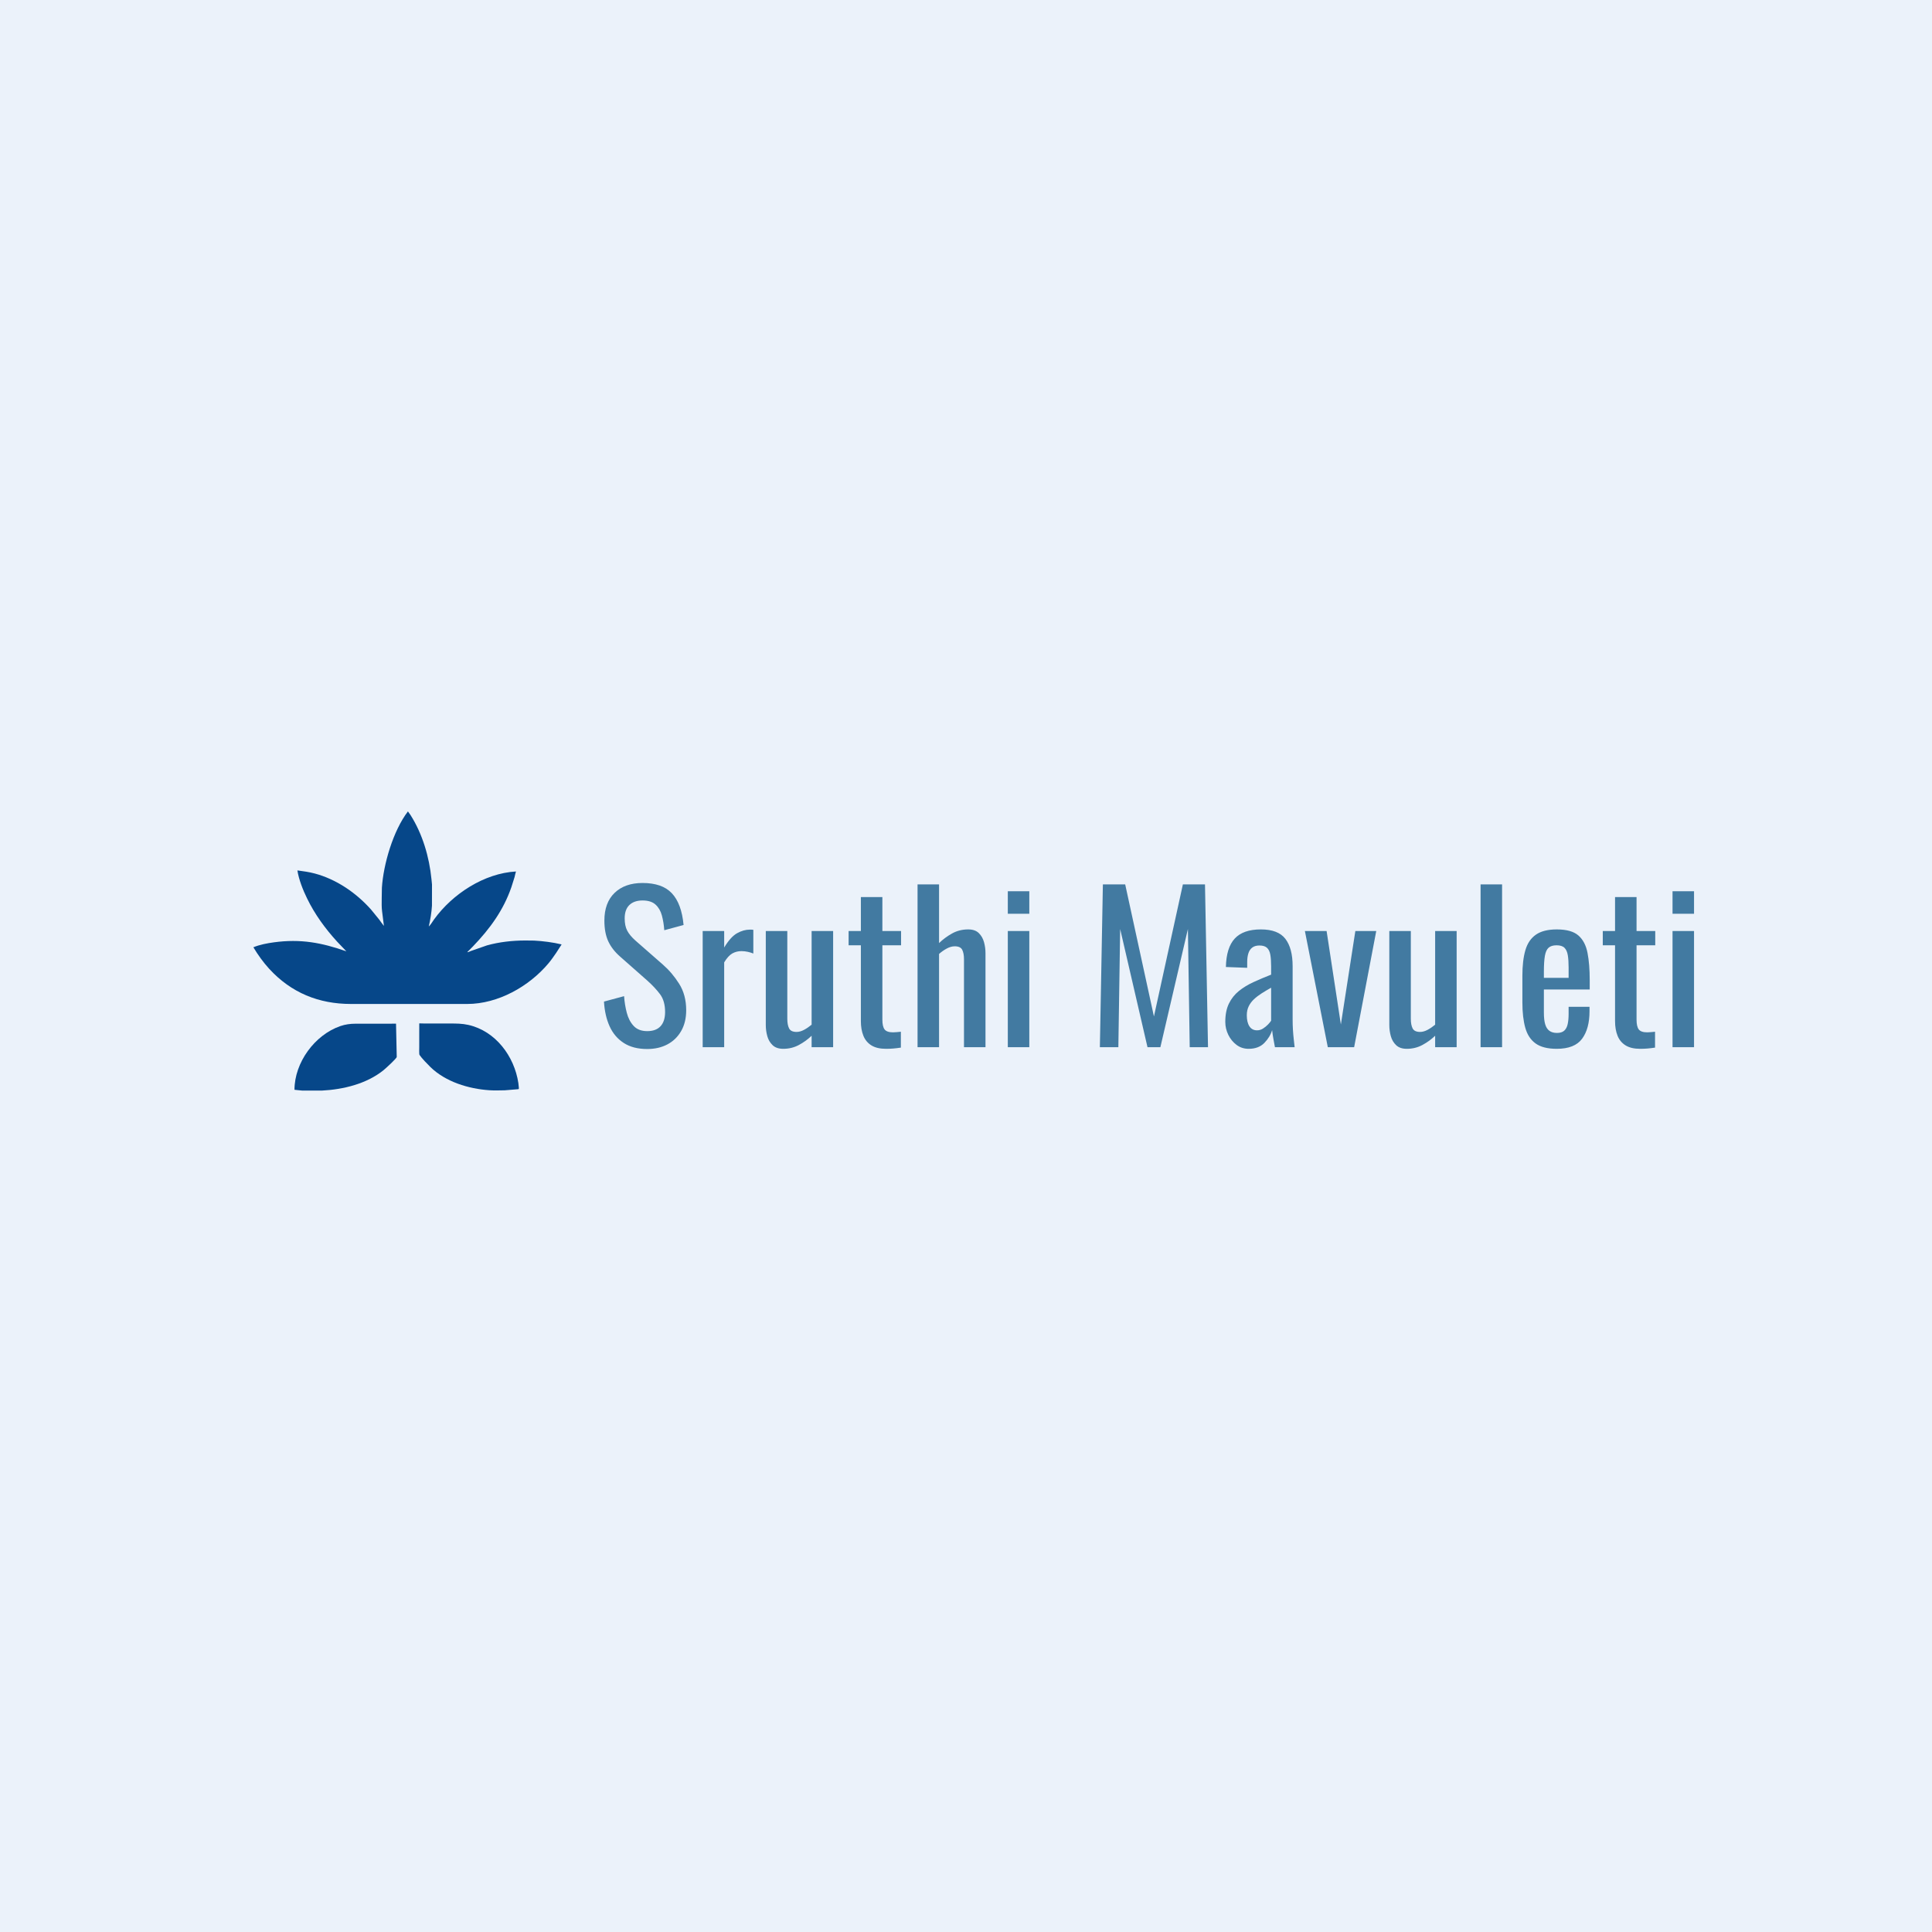
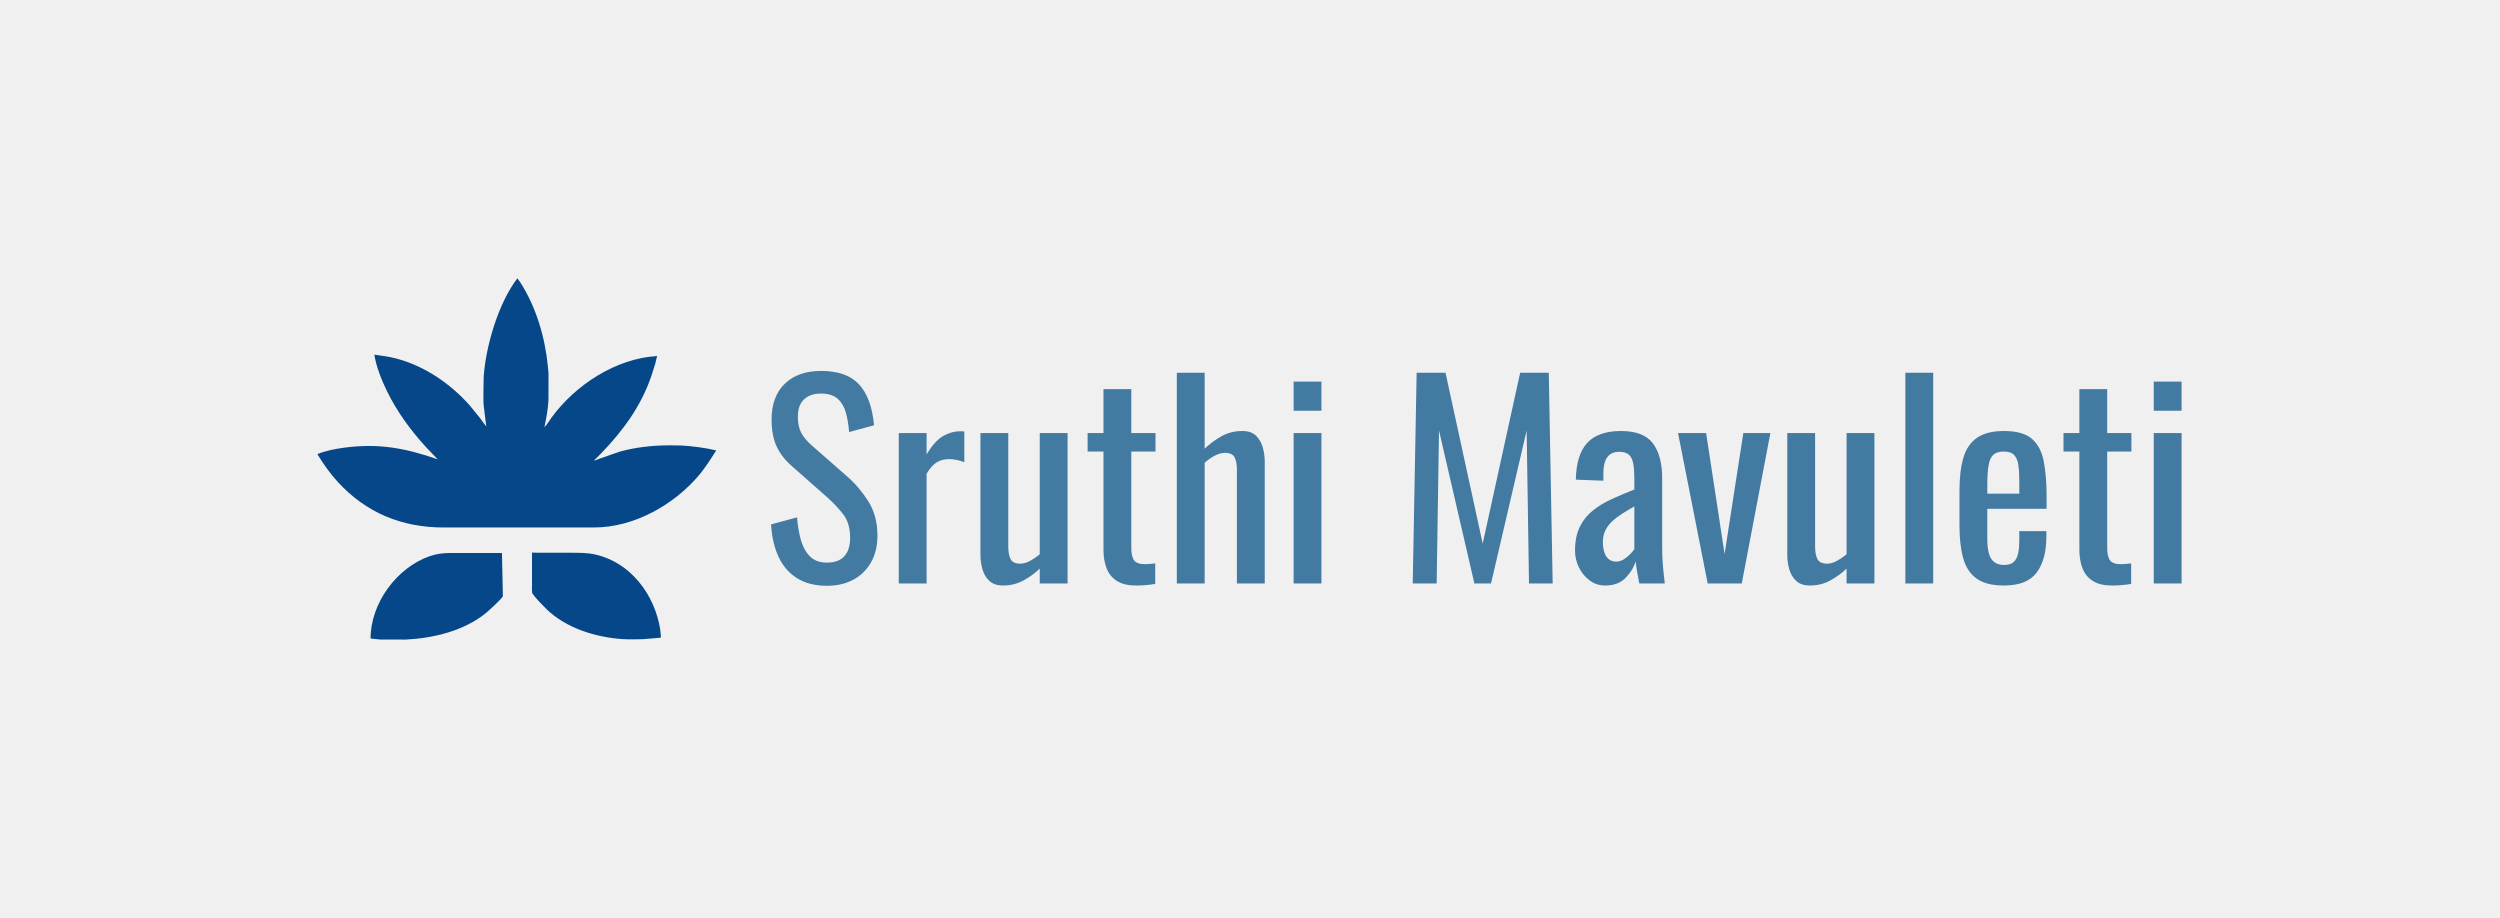
- <svg xmlns="http://www.w3.org/2000/svg" width="512" height="512">
-   <path fill="#EBF2FA" d="M0 0L0 512L512 512L512 0L0 0Z" />
-   <path fill="#064789" d="M123.8 252.386L123.839 252.353C124.124 252.338 124.493 252.132 124.768 252.028L129.058 250.534C132.323 249.628 135.768 249.251 139.149 249.239L141.551 249.266C143.885 249.389 146.559 249.729 148.835 250.282L147.387 252.53C146.737 253.471 146.078 254.428 145.341 255.305C140.195 261.426 131.994 266.052 123.841 266.062L92.979 266.062C84.487 266.054 77.186 263.115 71.336 256.739C69.775 255.037 68.33 253.02 67.149 251.039C68.828 250.336 70.815 249.968 72.611 249.723C79.67 248.763 85.255 249.818 91.788 252.11L89.396 249.604C86.229 246.149 83.406 242.291 81.363 238.059C80.301 235.897 79.18 233.07 78.814 230.669C80.342 230.874 81.88 231.08 83.373 231.477C89.151 233.012 94.352 236.584 98.308 241.013L100.49 243.691C100.91 244.252 101.288 244.849 101.744 245.381L101.254 241.494C101.106 240.397 101.158 239.246 101.159 238.138L101.206 235.27C101.602 229.05 104.185 220.15 108.104 215.034L108.757 215.94C111.974 220.993 113.763 227.099 114.347 233.017L114.483 234.388L114.474 240.022C114.359 241.863 114.038 243.737 113.634 245.535C114.197 244.99 114.582 244.275 115.039 243.644C119.926 236.885 128.324 231.419 136.738 230.951C136.568 231.424 136.498 231.958 136.365 232.446L135.529 235.089C133.413 241.245 129.783 246.193 125.281 250.864L124.312 251.843C124.172 251.981 123.972 252.135 123.87 252.301L123.839 252.353L123.8 252.386Z" />
-   <path fill="#064789" d="M137.275 288.652L133.761 288.942C132.421 288.96 131.039 289.014 129.703 288.926C124.184 288.561 118.076 286.695 114.066 282.777C113.337 282.065 111.736 280.423 111.178 279.568C111.038 279.354 111.105 277.754 111.105 277.425L111.108 271.204C111.575 271.204 112.047 271.238 112.492 271.238L119.203 271.239C120.886 271.24 122.469 271.239 124.124 271.614C131.345 273.249 136.294 279.912 137.369 287.006L137.482 288.057C137.495 288.23 137.526 288.42 137.486 288.59L137.275 288.652Z" />
-   <path fill="#064789" d="M78.453 288.849L78.042 288.798C78.045 281.595 83.391 274.278 90.171 271.93C91.494 271.472 92.818 271.294 94.208 271.293L104.951 271.284L105.14 280.102C105.086 280.538 102.17 283.178 101.637 283.609C97.159 287.239 90.937 288.732 85.287 289.018L80.076 289.013L78.453 288.849Z" />
-   <path fill="#427AA1" d="M171.515 278C169.029 278 166.96 277.467 165.309 276.402C163.657 275.337 162.406 273.863 161.553 271.981C160.701 270.098 160.204 267.914 160.062 265.429L165.389 263.99C165.495 265.517 165.735 266.991 166.108 268.412C166.481 269.832 167.093 270.995 167.945 271.901C168.798 272.806 169.987 273.259 171.515 273.259C173.077 273.259 174.258 272.824 175.057 271.954C175.856 271.084 176.255 269.832 176.255 268.199C176.255 266.245 175.812 264.674 174.924 263.484C174.036 262.295 172.917 261.096 171.568 259.889L164.323 253.496C162.903 252.253 161.855 250.895 161.18 249.421C160.506 247.948 160.168 246.128 160.168 243.961C160.168 240.801 161.074 238.35 162.885 236.61C164.696 234.87 167.164 234 170.289 234C171.994 234 173.494 234.222 174.791 234.666C176.087 235.11 177.17 235.793 178.04 236.717C178.91 237.64 179.602 238.803 180.117 240.206C180.632 241.609 180.979 243.251 181.156 245.133L176.042 246.518C175.936 245.098 175.723 243.793 175.403 242.603C175.084 241.413 174.524 240.454 173.725 239.726C172.926 238.998 171.781 238.634 170.289 238.634C168.798 238.634 167.635 239.034 166.8 239.833C165.966 240.632 165.548 241.813 165.548 243.375C165.548 244.689 165.77 245.772 166.214 246.625C166.658 247.477 167.377 248.347 168.372 249.235L175.669 255.627C177.303 257.048 178.741 258.743 179.984 260.714C181.227 262.685 181.849 265.02 181.849 267.719C181.849 269.85 181.405 271.688 180.517 273.232C179.629 274.777 178.413 275.958 176.868 276.775C175.323 277.592 173.539 278 171.515 278ZM186.217 277.521L186.217 246.731L191.916 246.731L191.916 251.099C193.053 249.217 194.189 247.956 195.326 247.317C196.462 246.678 197.598 246.358 198.735 246.358C198.877 246.358 199.01 246.358 199.134 246.358C199.259 246.358 199.427 246.376 199.64 246.412L199.64 252.697C199.214 252.52 198.726 252.369 198.176 252.245C197.625 252.12 197.066 252.058 196.498 252.058C195.61 252.058 194.802 252.262 194.074 252.671C193.346 253.079 192.627 253.869 191.916 255.041L191.916 277.521L186.217 277.521ZM207.577 277.947C206.37 277.947 205.429 277.627 204.754 276.988C204.079 276.349 203.609 275.55 203.343 274.591C203.076 273.632 202.943 272.655 202.943 271.661L202.943 246.731L208.643 246.731L208.643 269.956C208.643 271.057 208.803 271.918 209.122 272.54C209.442 273.161 210.099 273.472 211.093 273.472C211.732 273.472 212.398 273.286 213.091 272.913C213.783 272.54 214.449 272.087 215.088 271.554L215.088 246.731L220.788 246.731L220.788 277.521L215.088 277.521L215.088 274.484C214.094 275.443 212.966 276.26 211.706 276.935C210.445 277.609 209.069 277.947 207.577 277.947ZM234.798 277.947C233.2 277.947 231.912 277.645 230.936 277.041C229.959 276.437 229.249 275.585 228.805 274.484C228.361 273.383 228.139 272.087 228.139 270.596L228.139 250.513L224.89 250.513L224.89 246.731L228.139 246.731L228.139 237.729L233.839 237.729L233.839 246.731L238.793 246.731L238.793 250.513L233.839 250.513L233.839 270.223C233.839 271.43 234.034 272.291 234.425 272.806C234.815 273.321 235.561 273.579 236.662 273.579C236.946 273.579 237.275 273.561 237.648 273.525C238.021 273.49 238.384 273.454 238.74 273.419L238.74 277.627C238.03 277.734 237.372 277.814 236.769 277.867C236.165 277.92 235.508 277.947 234.798 277.947ZM243.161 277.521L243.161 234.373L248.861 234.373L248.861 249.927C249.89 248.933 251.045 248.081 252.323 247.37C253.602 246.66 255.022 246.305 256.585 246.305C257.792 246.305 258.725 246.625 259.381 247.264C260.038 247.903 260.5 248.702 260.766 249.661C261.033 250.62 261.166 251.596 261.166 252.591L261.166 277.521L255.466 277.521L255.466 254.242C255.466 253.141 255.306 252.289 254.987 251.685C254.667 251.082 254.01 250.78 253.016 250.78C252.341 250.78 251.64 250.975 250.912 251.366C250.183 251.756 249.5 252.236 248.861 252.804L248.861 277.521L243.161 277.521ZM267.079 277.521L267.079 246.731L272.778 246.731L272.778 277.521L267.079 277.521ZM267.079 242.15L267.079 236.184L272.778 236.184L272.778 242.15L267.079 242.15ZM291.476 277.521L292.275 234.373L298.188 234.373L305.805 269.37L313.476 234.373L319.335 234.373L320.134 277.521L315.287 277.521L314.807 246.199L307.51 277.521L304.1 277.521L296.856 246.199L296.376 277.521L291.476 277.521ZM330.895 277.947C329.687 277.947 328.622 277.6 327.699 276.908C326.775 276.215 326.047 275.328 325.515 274.245C324.982 273.161 324.715 272.016 324.715 270.809C324.715 268.891 325.035 267.275 325.674 265.961C326.314 264.647 327.192 263.538 328.311 262.632C329.43 261.726 330.726 260.936 332.2 260.262C333.674 259.587 335.227 258.93 336.861 258.291L336.861 256.107C336.861 254.864 336.79 253.834 336.648 253.017C336.505 252.2 336.212 251.588 335.769 251.179C335.325 250.771 334.659 250.567 333.771 250.567C332.99 250.567 332.36 250.744 331.88 251.099C331.401 251.454 331.054 251.96 330.841 252.617C330.628 253.274 330.522 254.047 330.522 254.935L330.522 256.479L324.875 256.266C324.946 252.857 325.728 250.345 327.219 248.729C328.711 247.113 331.019 246.305 334.144 246.305C337.198 246.305 339.364 247.14 340.643 248.809C341.921 250.478 342.561 252.893 342.561 256.053L342.561 270.116C342.561 271.075 342.587 271.998 342.64 272.886C342.694 273.774 342.765 274.6 342.853 275.363C342.942 276.127 343.022 276.846 343.093 277.521L337.873 277.521C337.766 276.952 337.633 276.233 337.473 275.363C337.314 274.493 337.198 273.703 337.127 272.993C336.772 274.2 336.088 275.328 335.076 276.375C334.064 277.423 332.67 277.947 330.895 277.947ZM333.132 273.046C333.7 273.046 334.233 272.886 334.73 272.567C335.227 272.247 335.671 271.883 336.062 271.475C336.452 271.066 336.719 270.738 336.861 270.489L336.861 261.753C335.973 262.25 335.139 262.747 334.357 263.245C333.576 263.742 332.892 264.266 332.306 264.816C331.72 265.366 331.258 265.988 330.921 266.68C330.584 267.373 330.415 268.163 330.415 269.051C330.415 270.294 330.646 271.27 331.108 271.981C331.57 272.691 332.244 273.046 333.132 273.046ZM351.883 277.521L345.81 246.731L351.563 246.731L355.345 271.501L359.18 246.731L364.72 246.731L358.861 277.521L351.883 277.521ZM372.817 277.947C371.61 277.947 370.669 277.627 369.994 276.988C369.319 276.349 368.849 275.55 368.582 274.591C368.316 273.632 368.183 272.655 368.183 271.661L368.183 246.731L373.883 246.731L373.883 269.956C373.883 271.057 374.042 271.918 374.362 272.54C374.682 273.161 375.338 273.472 376.333 273.472C376.972 273.472 377.638 273.286 378.33 272.913C379.023 272.54 379.689 272.087 380.328 271.554L380.328 246.731L386.028 246.731L386.028 277.521L380.328 277.521L380.328 274.484C379.334 275.443 378.206 276.26 376.945 276.935C375.685 277.609 374.309 277.947 372.817 277.947ZM392.367 277.521L392.367 234.373L398.067 234.373L398.067 277.521L392.367 277.521ZM412.556 277.947C410.141 277.947 408.277 277.476 406.962 276.535C405.648 275.594 404.734 274.209 404.219 272.38C403.704 270.551 403.447 268.305 403.447 265.642L403.447 258.61C403.447 255.876 403.713 253.603 404.246 251.792C404.778 249.981 405.711 248.613 407.042 247.69C408.374 246.767 410.212 246.305 412.556 246.305C415.148 246.305 417.057 246.838 418.282 247.903C419.507 248.969 420.315 250.504 420.706 252.511C421.096 254.517 421.292 256.923 421.292 259.729L421.292 262.232L409.146 262.232L409.146 268.412C409.146 269.655 409.262 270.667 409.493 271.448C409.723 272.229 410.096 272.806 410.611 273.179C411.126 273.552 411.792 273.738 412.609 273.738C413.461 273.738 414.11 273.534 414.553 273.126C414.997 272.717 415.299 272.132 415.459 271.368C415.619 270.605 415.699 269.708 415.699 268.678L415.699 266.814L421.238 266.814L421.238 267.985C421.238 271.075 420.582 273.508 419.268 275.283C417.953 277.059 415.716 277.947 412.556 277.947ZM409.146 259.143L415.699 259.143L415.699 256.373C415.699 255.094 415.628 254.02 415.485 253.15C415.343 252.28 415.05 251.623 414.607 251.179C414.163 250.735 413.461 250.513 412.502 250.513C411.579 250.513 410.878 250.726 410.398 251.153C409.919 251.579 409.59 252.298 409.413 253.31C409.235 254.322 409.146 255.716 409.146 257.492L409.146 259.143ZM434.662 277.947C433.064 277.947 431.777 277.645 430.8 277.041C429.824 276.437 429.113 275.585 428.669 274.484C428.226 273.383 428.004 272.087 428.004 270.596L428.004 250.513L424.754 250.513L424.754 246.731L428.004 246.731L428.004 237.729L433.703 237.729L433.703 246.731L438.657 246.731L438.657 250.513L433.703 250.513L433.703 270.223C433.703 271.43 433.899 272.291 434.289 272.806C434.68 273.321 435.426 273.579 436.527 273.579C436.811 273.579 437.139 273.561 437.512 273.525C437.885 273.49 438.249 273.454 438.604 273.419L438.604 277.627C437.894 277.734 437.237 277.814 436.633 277.867C436.03 277.92 435.372 277.947 434.662 277.947ZM443.238 277.521L443.238 246.731L448.938 246.731L448.938 277.521L443.238 277.521ZM443.238 242.15L443.238 236.184L448.938 236.184L448.938 242.15L443.238 242.15Z" />
+ <svg xmlns="http://www.w3.org/2000/svg" width="512" height="188" viewBox="0 0 512 188" fill="none">
+   <g clip-path="url(#clip0_1200_1976)">
+     <path d="M121.69 94.319C121.975 94.304 122.344 94.098 122.619 93.994L126.909 92.5C130.174 91.594 133.619 91.217 137 91.205L139.402 91.232C141.736 91.355 144.41 91.695 146.686 92.248L145.238 94.496C144.588 95.437 143.929 96.394 143.192 97.271C138.046 103.392 129.845 108.018 121.692 108.028H90.83C82.337 108.02 75.037 105.081 69.187 98.705C67.626 97.003 66.181 94.986 65 93.005C66.678 92.302 68.666 91.934 70.461 91.689C77.521 90.729 83.106 91.784 89.639 94.076L87.247 91.57C84.08 88.115 81.257 84.257 79.214 80.025C78.152 77.863 77.031 75.036 76.665 72.635C78.193 72.84 79.731 73.046 81.223 73.443C87.002 74.978 92.203 78.55 96.159 82.979L98.341 85.657C98.761 86.218 99.139 86.815 99.595 87.347L99.105 83.46C98.957 82.363 99.009 81.212 99.01 80.104L99.057 77.236C99.453 71.016 102.036 62.116 105.955 57L106.608 57.906C109.825 62.959 111.614 69.065 112.198 74.983L112.334 76.354L112.325 81.988C112.21 83.829 111.889 85.703 111.485 87.501C112.048 86.956 112.433 86.241 112.89 85.61C117.777 78.851 126.175 73.385 134.589 72.917C134.419 73.39 134.349 73.924 134.216 74.412L133.38 77.055C131.264 83.211 127.634 88.159 123.132 92.83L122.163 93.809C122.023 93.947 121.823 94.101 121.721 94.267L121.69 94.319Z" fill="#064789" />
+     <path d="M135.124 130.618L131.61 130.908C130.27 130.926 128.888 130.98 127.552 130.892C122.033 130.527 115.925 128.661 111.915 124.743C111.186 124.031 109.585 122.389 109.027 121.534C108.887 121.32 108.954 119.72 108.954 119.391L108.957 113.17C109.424 113.17 109.896 113.204 110.341 113.204L117.052 113.205C118.735 113.206 120.318 113.205 121.973 113.58C129.194 115.215 134.143 121.878 135.218 128.972L135.331 130.023C135.344 130.196 135.375 130.386 135.335 130.556L135.124 130.618Z" fill="#064789" />
+     <path d="M76.302 130.815L75.891 130.764C75.894 123.561 81.24 116.244 88.02 113.896C89.343 113.438 90.667 113.26 92.057 113.259L102.8 113.25L102.989 122.068C102.935 122.504 100.019 125.144 99.486 125.575C95.008 129.205 88.786 130.698 83.136 130.984L77.925 130.979L76.302 130.815Z" fill="#064789" />
+     <path d="M169.367 119.966C166.881 119.966 164.812 119.433 163.161 118.368C161.509 117.303 160.258 115.829 159.405 113.947C158.553 112.064 158.056 109.88 157.914 107.395L163.241 105.956C163.347 107.483 163.587 108.957 163.96 110.378C164.333 111.798 164.945 112.961 165.797 113.867C166.65 114.772 167.839 115.225 169.367 115.225C170.929 115.225 172.11 114.79 172.909 113.92C173.708 113.05 174.107 111.798 174.107 110.165C174.107 108.211 173.664 106.64 172.776 105.45C171.888 104.261 170.769 103.062 169.42 101.855L162.175 95.462C160.755 94.219 159.707 92.861 159.032 91.387C158.358 89.914 158.02 88.094 158.02 85.927C158.02 82.767 158.926 80.316 160.737 78.576C162.548 76.836 165.016 75.966 168.141 75.966C169.846 75.966 171.346 76.188 172.643 76.632C173.939 77.076 175.022 77.759 175.892 78.683C176.762 79.606 177.454 80.769 177.969 82.172C178.484 83.575 178.831 85.217 179.008 87.099L173.894 88.484C173.788 87.064 173.575 85.759 173.255 84.569C172.936 83.379 172.376 82.42 171.577 81.692C170.778 80.964 169.633 80.6 168.141 80.6C166.65 80.6 165.487 81 164.652 81.799C163.818 82.598 163.4 83.779 163.4 85.341C163.4 86.655 163.622 87.738 164.066 88.591C164.51 89.443 165.229 90.313 166.224 91.201L173.521 97.593C175.155 99.014 176.593 100.709 177.836 102.68C179.079 104.651 179.701 106.986 179.701 109.685C179.701 111.816 179.257 113.654 178.369 115.198C177.481 116.743 176.265 117.924 174.72 118.741C173.175 119.558 171.391 119.966 169.367 119.966ZM184.069 119.487V88.697H189.768V93.065C190.905 91.183 192.041 89.922 193.178 89.283C194.314 88.644 195.45 88.324 196.587 88.324C196.729 88.324 196.862 88.324 196.986 88.324C197.111 88.324 197.279 88.342 197.492 88.378V94.663C197.066 94.486 196.578 94.335 196.028 94.211C195.477 94.086 194.918 94.024 194.35 94.024C193.462 94.024 192.654 94.228 191.926 94.637C191.198 95.045 190.479 95.835 189.768 97.007V119.487H184.069ZM205.429 119.913C204.222 119.913 203.281 119.593 202.606 118.954C201.931 118.315 201.461 117.516 201.195 116.557C200.928 115.598 200.795 114.621 200.795 113.627V88.697H206.495V111.922C206.495 113.023 206.655 113.884 206.974 114.506C207.294 115.127 207.951 115.438 208.945 115.438C209.584 115.438 210.25 115.252 210.943 114.879C211.635 114.506 212.301 114.053 212.94 113.52V88.697H218.64V119.487H212.94V116.45C211.946 117.409 210.818 118.226 209.558 118.901C208.297 119.575 206.921 119.913 205.429 119.913ZM232.65 119.913C231.052 119.913 229.764 119.611 228.788 119.007C227.811 118.403 227.101 117.551 226.657 116.45C226.213 115.349 225.991 114.053 225.991 112.562V92.479H222.742V88.697H225.991V79.695H231.691V88.697H236.645V92.479H231.691V112.189C231.691 113.396 231.886 114.257 232.277 114.772C232.667 115.287 233.413 115.545 234.514 115.545C234.798 115.545 235.127 115.527 235.5 115.491C235.873 115.456 236.236 115.42 236.592 115.385V119.593C235.882 119.7 235.224 119.78 234.621 119.833C234.017 119.886 233.36 119.913 232.65 119.913ZM241.013 119.487V76.339H246.713V91.893C247.742 90.899 248.897 90.047 250.175 89.336C251.454 88.626 252.874 88.271 254.437 88.271C255.644 88.271 256.577 88.591 257.233 89.23C257.89 89.869 258.352 90.668 258.618 91.627C258.885 92.586 259.018 93.562 259.018 94.557V119.487H253.318V96.208C253.318 95.107 253.158 94.255 252.839 93.651C252.519 93.048 251.862 92.746 250.868 92.746C250.193 92.746 249.492 92.941 248.764 93.332C248.035 93.722 247.352 94.202 246.713 94.77V119.487H241.013ZM264.931 119.487V88.697H270.63V119.487H264.931ZM264.931 84.116V78.15H270.63V84.116H264.931ZM289.328 119.487L290.127 76.339H296.04L303.657 111.336L311.328 76.339H317.187L317.986 119.487H313.139L312.659 88.165L305.362 119.487H301.952L294.708 88.165L294.228 119.487H289.328ZM328.747 119.913C327.539 119.913 326.474 119.566 325.551 118.874C324.627 118.181 323.899 117.294 323.367 116.211C322.834 115.127 322.567 113.982 322.567 112.775C322.567 110.857 322.887 109.241 323.526 107.927C324.166 106.613 325.044 105.504 326.163 104.598C327.282 103.692 328.578 102.902 330.052 102.228C331.526 101.553 333.079 100.896 334.713 100.257V98.073C334.713 96.83 334.642 95.8 334.5 94.983C334.357 94.166 334.064 93.554 333.621 93.145C333.177 92.737 332.511 92.533 331.623 92.533C330.842 92.533 330.212 92.71 329.732 93.065C329.253 93.42 328.906 93.926 328.693 94.583C328.48 95.24 328.374 96.013 328.374 96.901V98.445L322.727 98.232C322.798 94.823 323.58 92.311 325.071 90.695C326.563 89.079 328.871 88.271 331.996 88.271C335.05 88.271 337.216 89.106 338.495 90.775C339.773 92.444 340.413 94.859 340.413 98.019V112.082C340.413 113.041 340.439 113.964 340.492 114.852C340.546 115.74 340.617 116.566 340.705 117.329C340.794 118.093 340.874 118.812 340.945 119.487H335.725C335.618 118.918 335.485 118.199 335.325 117.329C335.166 116.459 335.05 115.669 334.979 114.959C334.624 116.166 333.94 117.294 332.928 118.341C331.916 119.389 330.522 119.913 328.747 119.913ZM330.984 115.012C331.552 115.012 332.085 114.852 332.582 114.533C333.079 114.213 333.523 113.849 333.914 113.441C334.304 113.032 334.571 112.704 334.713 112.455V103.719C333.825 104.216 332.991 104.713 332.209 105.211C331.428 105.708 330.744 106.232 330.158 106.782C329.572 107.332 329.11 107.954 328.773 108.646C328.436 109.339 328.267 110.129 328.267 111.017C328.267 112.26 328.498 113.236 328.96 113.947C329.422 114.657 330.096 115.012 330.984 115.012ZM349.735 119.487L343.662 88.697H349.415L353.197 113.467L357.032 88.697H362.572L356.713 119.487H349.735ZM370.669 119.913C369.462 119.913 368.521 119.593 367.846 118.954C367.171 118.315 366.701 117.516 366.434 116.557C366.168 115.598 366.035 114.621 366.035 113.627V88.697H371.735V111.922C371.735 113.023 371.894 113.884 372.214 114.506C372.534 115.127 373.19 115.438 374.185 115.438C374.824 115.438 375.49 115.252 376.182 114.879C376.875 114.506 377.541 114.053 378.18 113.52V88.697H383.88V119.487H378.18V116.45C377.186 117.409 376.058 118.226 374.797 118.901C373.537 119.575 372.161 119.913 370.669 119.913ZM390.219 119.487V76.339H395.919V119.487H390.219ZM410.408 119.913C407.993 119.913 406.129 119.442 404.814 118.501C403.5 117.56 402.586 116.175 402.071 114.346C401.556 112.517 401.299 110.271 401.299 107.608V100.576C401.299 97.842 401.565 95.569 402.098 93.758C402.63 91.947 403.563 90.579 404.894 89.656C406.226 88.733 408.064 88.271 410.408 88.271C413 88.271 414.909 88.804 416.134 89.869C417.359 90.935 418.167 92.47 418.558 94.477C418.948 96.483 419.144 98.889 419.144 101.695V104.198H406.998V110.378C406.998 111.621 407.114 112.633 407.345 113.414C407.575 114.195 407.948 114.772 408.463 115.145C408.978 115.518 409.644 115.704 410.461 115.704C411.313 115.704 411.962 115.5 412.405 115.092C412.849 114.683 413.151 114.098 413.311 113.334C413.471 112.571 413.551 111.674 413.551 110.644V108.78H419.09V109.951C419.09 113.041 418.434 115.474 417.12 117.249C415.805 119.025 413.568 119.913 410.408 119.913ZM406.998 101.109H413.551V98.339C413.551 97.06 413.48 95.986 413.337 95.116C413.195 94.246 412.902 93.589 412.459 93.145C412.015 92.701 411.313 92.479 410.354 92.479C409.431 92.479 408.73 92.692 408.25 93.119C407.771 93.545 407.442 94.264 407.265 95.276C407.087 96.288 406.998 97.682 406.998 99.458V101.109ZM432.514 119.913C430.916 119.913 429.629 119.611 428.652 119.007C427.676 118.403 426.965 117.551 426.521 116.45C426.078 115.349 425.856 114.053 425.856 112.562V92.479H422.606V88.697H425.856V79.695H431.555V88.697H436.509V92.479H431.555V112.189C431.555 113.396 431.751 114.257 432.141 114.772C432.532 115.287 433.278 115.545 434.379 115.545C434.663 115.545 434.991 115.527 435.364 115.491C435.737 115.456 436.101 115.42 436.456 115.385V119.593C435.746 119.7 435.089 119.78 434.485 119.833C433.882 119.886 433.224 119.913 432.514 119.913ZM441.09 119.487V88.697H446.79V119.487H441.09ZM441.09 84.116V78.15H446.79V84.116H441.09Z" fill="#427AA1" />
+   </g>
+   <defs>
+     <clipPath id="clip0_1200_1976">
+       <rect width="512" height="188" fill="white" />
+     </clipPath>
+   </defs>
</svg>
